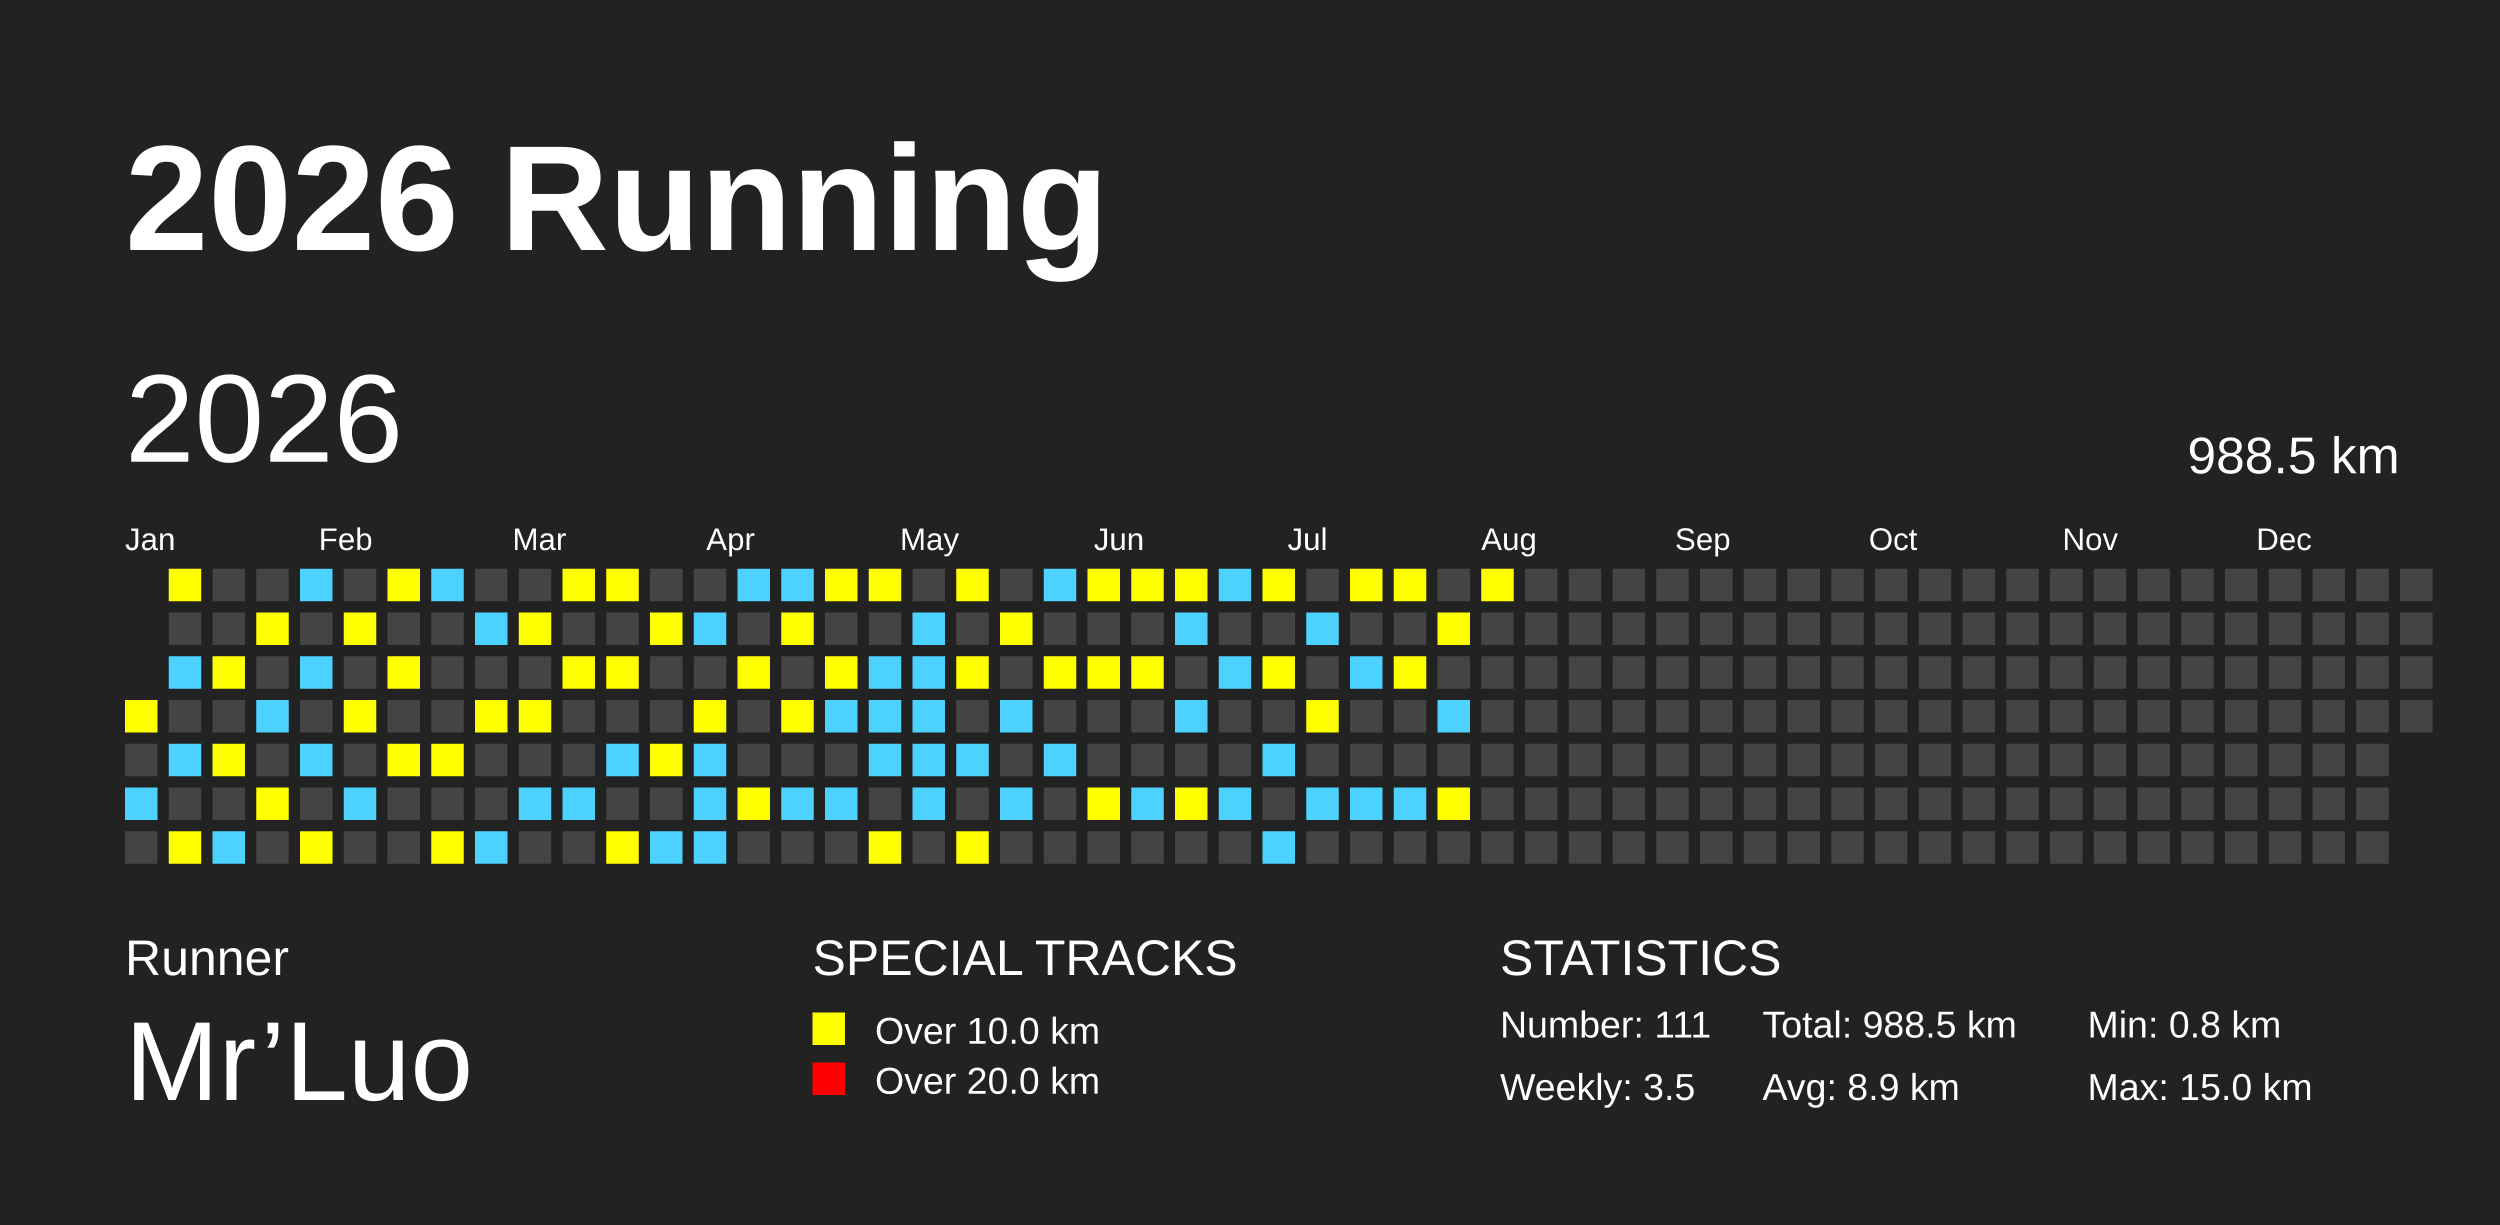
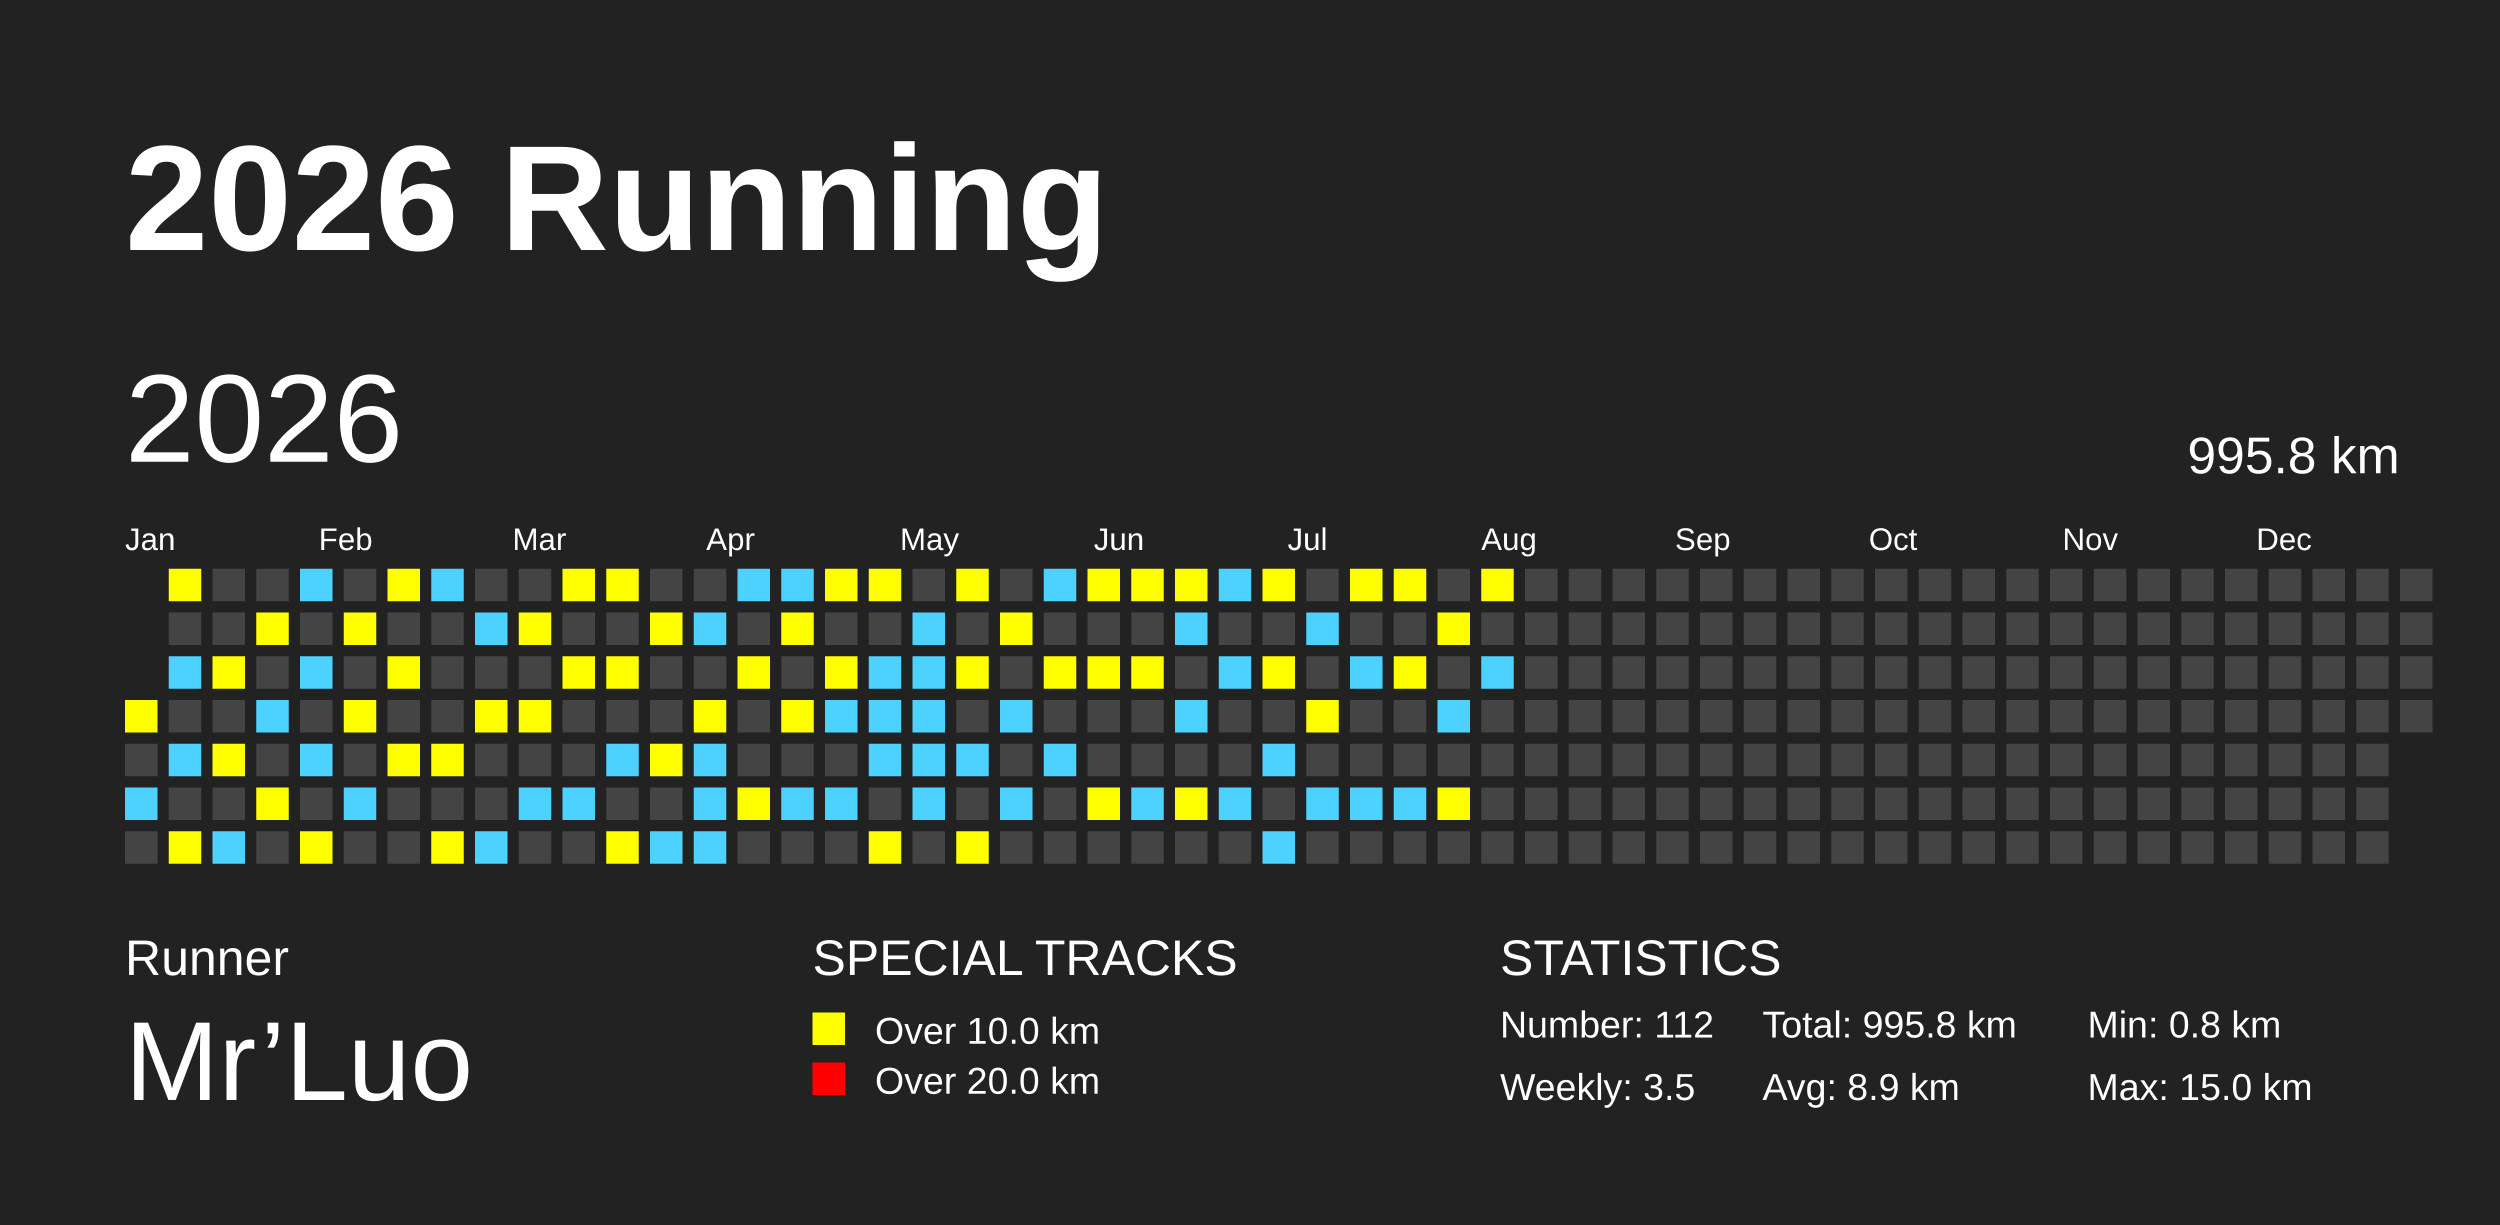
<svg xmlns="http://www.w3.org/2000/svg" baseProfile="full" height="98mm" version="1.1" viewBox="0,0,200,98" width="200mm">
  <defs />
  <rect fill="#222222" height="98" width="200" x="0" y="0" />
  <text fill="#FFFFFF" style="font-size:12px; font-family:Arial; font-weight:bold;" x="10" y="20">2026 Running</text>
  <text fill="#FFFFFF" style="font-size:4px; font-family:Arial" x="10" y="78">Runner</text>
  <text fill="#FFFFFF" style="font-size:9px; font-family:Arial" x="10" y="88">Mr’Luo</text>
  <text fill="#FFFFFF" style="font-size:4px; font-family:Arial" x="65" y="78">SPECIAL TRACKS</text>
  <rect fill="yellow" height="2.6" width="2.6" x="65" y="81" />
  <text fill="#FFFFFF" style="font-size:3px; font-family:Arial" x="70" y="83.5">Over 10.0 km</text>
  <rect fill="red" height="2.6" width="2.6" x="65" y="85" />
  <text fill="#FFFFFF" style="font-size:3px; font-family:Arial" x="70" y="87.5">Over 20.0 km</text>
  <text fill="#FFFFFF" style="font-size:4px; font-family:Arial" x="120" y="78">STATISTICS</text>
-   <text fill="#FFFFFF" style="font-size:3px; font-family:Arial" x="120" y="83">Number: 111</text>
+   <text fill="#FFFFFF" style="font-size:3px; font-family:Arial" x="120" y="83">Number: 112</text>
  <text fill="#FFFFFF" style="font-size:3px; font-family:Arial" x="120" y="88">Weekly: 3.5</text>
-   <text fill="#FFFFFF" style="font-size:3px; font-family:Arial" x="141" y="83">Total: 988.5 km</text>
+   <text fill="#FFFFFF" style="font-size:3px; font-family:Arial" x="141" y="83">Total: 995.8 km</text>
  <text fill="#FFFFFF" style="font-size:3px; font-family:Arial" x="141" y="88">Avg: 8.9 km</text>
  <text fill="#FFFFFF" style="font-size:3px; font-family:Arial" x="167" y="83">Min: 0.8 km</text>
  <text fill="#FFFFFF" style="font-size:3px; font-family:Arial" x="167" y="88">Max: 15.0 km</text>
  <text dominant-baseline="hanging" fill="#FFFFFF" style="font-size:10.0px; font-family:Arial;" x="10" y="30">2026</text>
-   <text dominant-baseline="hanging" fill="#FFFFFF" style="font-size:4.125px; font-family:Arial;" x="175" y="35">988.5 km</text>
+   <text dominant-baseline="hanging" fill="#FFFFFF" style="font-size:4.125px; font-family:Arial;" x="175" y="35">995.8 km</text>
  <text fill="#FFFFFF" style="font-size:2.5px; font-family:Arial" x="10.0" y="44">Jan</text>
  <text fill="#FFFFFF" style="font-size:2.5px; font-family:Arial" x="25.5" y="44">Feb</text>
  <text fill="#FFFFFF" style="font-size:2.5px; font-family:Arial" x="41.0" y="44">Mar</text>
  <text fill="#FFFFFF" style="font-size:2.5px; font-family:Arial" x="56.5" y="44">Apr</text>
  <text fill="#FFFFFF" style="font-size:2.5px; font-family:Arial" x="72.0" y="44">May</text>
  <text fill="#FFFFFF" style="font-size:2.5px; font-family:Arial" x="87.5" y="44">Jun</text>
  <text fill="#FFFFFF" style="font-size:2.5px; font-family:Arial" x="103.0" y="44">Jul</text>
  <text fill="#FFFFFF" style="font-size:2.5px; font-family:Arial" x="118.5" y="44">Aug</text>
  <text fill="#FFFFFF" style="font-size:2.5px; font-family:Arial" x="134.0" y="44">Sep</text>
  <text fill="#FFFFFF" style="font-size:2.5px; font-family:Arial" x="149.5" y="44">Oct</text>
  <text fill="#FFFFFF" style="font-size:2.5px; font-family:Arial" x="165.0" y="44">Nov</text>
  <text fill="#FFFFFF" style="font-size:2.5px; font-family:Arial" x="180.5" y="44">Dec</text>
  <rect fill="yellow" height="2.6" width="2.6" x="10.0" y="56.0" />
  <rect fill="#444444" height="2.6" width="2.6" x="10.0" y="59.5" />
  <rect fill="#4DD2FF" height="2.6" width="2.6" x="10.0" y="63.0" />
  <rect fill="#444444" height="2.6" width="2.6" x="10.0" y="66.5" />
  <rect fill="yellow" height="2.6" width="2.6" x="13.5" y="45.5" />
  <rect fill="#444444" height="2.6" width="2.6" x="13.5" y="49.0" />
  <rect fill="#4DD2FF" height="2.6" width="2.6" x="13.5" y="52.5" />
  <rect fill="#444444" height="2.6" width="2.6" x="13.5" y="56.0" />
  <rect fill="#4DD2FF" height="2.6" width="2.6" x="13.5" y="59.5" />
  <rect fill="#444444" height="2.6" width="2.6" x="13.5" y="63.0" />
  <rect fill="yellow" height="2.6" width="2.6" x="13.5" y="66.5" />
  <rect fill="#444444" height="2.6" width="2.6" x="17.0" y="45.5" />
  <rect fill="#444444" height="2.6" width="2.6" x="17.0" y="49.0" />
  <rect fill="yellow" height="2.6" width="2.6" x="17.0" y="52.5" />
  <rect fill="#444444" height="2.6" width="2.6" x="17.0" y="56.0" />
  <rect fill="yellow" height="2.6" width="2.6" x="17.0" y="59.5" />
  <rect fill="#444444" height="2.6" width="2.6" x="17.0" y="63.0" />
  <rect fill="#4DD2FF" height="2.6" width="2.6" x="17.0" y="66.5" />
  <rect fill="#444444" height="2.6" width="2.6" x="20.5" y="45.5" />
  <rect fill="yellow" height="2.6" width="2.6" x="20.5" y="49.0" />
  <rect fill="#444444" height="2.6" width="2.6" x="20.5" y="52.5" />
  <rect fill="#4DD2FF" height="2.6" width="2.6" x="20.5" y="56.0" />
  <rect fill="#444444" height="2.6" width="2.6" x="20.5" y="59.5" />
  <rect fill="yellow" height="2.6" width="2.6" x="20.5" y="63.0" />
  <rect fill="#444444" height="2.6" width="2.6" x="20.5" y="66.5" />
  <rect fill="#4DD2FF" height="2.6" width="2.6" x="24.0" y="45.5" />
  <rect fill="#444444" height="2.6" width="2.6" x="24.0" y="49.0" />
  <rect fill="#4DD2FF" height="2.6" width="2.6" x="24.0" y="52.5" />
  <rect fill="#444444" height="2.6" width="2.6" x="24.0" y="56.0" />
  <rect fill="#4DD2FF" height="2.6" width="2.6" x="24.0" y="59.5" />
  <rect fill="#444444" height="2.6" width="2.6" x="24.0" y="63.0" />
  <rect fill="yellow" height="2.6" width="2.6" x="24.0" y="66.5" />
  <rect fill="#444444" height="2.6" width="2.6" x="27.5" y="45.5" />
  <rect fill="yellow" height="2.6" width="2.6" x="27.5" y="49.0" />
  <rect fill="#444444" height="2.6" width="2.6" x="27.5" y="52.5" />
  <rect fill="yellow" height="2.6" width="2.6" x="27.5" y="56.0" />
  <rect fill="#444444" height="2.6" width="2.6" x="27.5" y="59.5" />
  <rect fill="#4DD2FF" height="2.6" width="2.6" x="27.5" y="63.0" />
  <rect fill="#444444" height="2.6" width="2.6" x="27.5" y="66.5" />
  <rect fill="yellow" height="2.6" width="2.6" x="31.0" y="45.5" />
  <rect fill="#444444" height="2.6" width="2.6" x="31.0" y="49.0" />
  <rect fill="yellow" height="2.6" width="2.6" x="31.0" y="52.5" />
  <rect fill="#444444" height="2.6" width="2.6" x="31.0" y="56.0" />
  <rect fill="yellow" height="2.6" width="2.6" x="31.0" y="59.5" />
  <rect fill="#444444" height="2.6" width="2.6" x="31.0" y="63.0" />
  <rect fill="#444444" height="2.6" width="2.6" x="31.0" y="66.5" />
  <rect fill="#4DD2FF" height="2.6" width="2.6" x="34.5" y="45.5" />
  <rect fill="#444444" height="2.6" width="2.6" x="34.5" y="49.0" />
  <rect fill="#444444" height="2.6" width="2.6" x="34.5" y="52.5" />
  <rect fill="#444444" height="2.6" width="2.6" x="34.5" y="56.0" />
  <rect fill="yellow" height="2.6" width="2.6" x="34.5" y="59.5" />
  <rect fill="#444444" height="2.6" width="2.6" x="34.5" y="63.0" />
  <rect fill="yellow" height="2.6" width="2.6" x="34.5" y="66.5" />
  <rect fill="#444444" height="2.6" width="2.6" x="38.0" y="45.5" />
  <rect fill="#4DD2FF" height="2.6" width="2.6" x="38.0" y="49.0" />
  <rect fill="#444444" height="2.6" width="2.6" x="38.0" y="52.5" />
  <rect fill="yellow" height="2.6" width="2.6" x="38.0" y="56.0" />
  <rect fill="#444444" height="2.6" width="2.6" x="38.0" y="59.5" />
  <rect fill="#444444" height="2.6" width="2.6" x="38.0" y="63.0" />
  <rect fill="#4DD2FF" height="2.6" width="2.6" x="38.0" y="66.5" />
  <rect fill="#444444" height="2.6" width="2.6" x="41.5" y="45.5" />
  <rect fill="yellow" height="2.6" width="2.6" x="41.5" y="49.0" />
  <rect fill="#444444" height="2.6" width="2.6" x="41.5" y="52.5" />
  <rect fill="yellow" height="2.6" width="2.6" x="41.5" y="56.0" />
  <rect fill="#444444" height="2.6" width="2.6" x="41.5" y="59.5" />
  <rect fill="#4DD2FF" height="2.6" width="2.6" x="41.5" y="63.0" />
  <rect fill="#444444" height="2.6" width="2.6" x="41.5" y="66.5" />
  <rect fill="yellow" height="2.6" width="2.6" x="45.0" y="45.5" />
  <rect fill="#444444" height="2.6" width="2.6" x="45.0" y="49.0" />
  <rect fill="yellow" height="2.6" width="2.6" x="45.0" y="52.5" />
  <rect fill="#444444" height="2.6" width="2.6" x="45.0" y="56.0" />
  <rect fill="#444444" height="2.6" width="2.6" x="45.0" y="59.5" />
  <rect fill="#4DD2FF" height="2.6" width="2.6" x="45.0" y="63.0" />
  <rect fill="#444444" height="2.6" width="2.6" x="45.0" y="66.5" />
  <rect fill="yellow" height="2.6" width="2.6" x="48.5" y="45.5" />
  <rect fill="#444444" height="2.6" width="2.6" x="48.5" y="49.0" />
  <rect fill="yellow" height="2.6" width="2.6" x="48.5" y="52.5" />
  <rect fill="#444444" height="2.6" width="2.6" x="48.5" y="56.0" />
  <rect fill="#4DD2FF" height="2.6" width="2.6" x="48.5" y="59.5" />
  <rect fill="#444444" height="2.6" width="2.6" x="48.5" y="63.0" />
  <rect fill="yellow" height="2.6" width="2.6" x="48.5" y="66.5" />
  <rect fill="#444444" height="2.6" width="2.6" x="52.0" y="45.5" />
  <rect fill="yellow" height="2.6" width="2.6" x="52.0" y="49.0" />
  <rect fill="#444444" height="2.6" width="2.6" x="52.0" y="52.5" />
  <rect fill="#444444" height="2.6" width="2.6" x="52.0" y="56.0" />
  <rect fill="yellow" height="2.6" width="2.6" x="52.0" y="59.5" />
  <rect fill="#444444" height="2.6" width="2.6" x="52.0" y="63.0" />
  <rect fill="#4DD2FF" height="2.6" width="2.6" x="52.0" y="66.5" />
  <rect fill="#444444" height="2.6" width="2.6" x="55.5" y="45.5" />
  <rect fill="#4DD2FF" height="2.6" width="2.6" x="55.5" y="49.0" />
  <rect fill="#444444" height="2.6" width="2.6" x="55.5" y="52.5" />
  <rect fill="yellow" height="2.6" width="2.6" x="55.5" y="56.0" />
  <rect fill="#4DD2FF" height="2.6" width="2.6" x="55.5" y="59.5" />
  <rect fill="#4DD2FF" height="2.6" width="2.6" x="55.5" y="63.0" />
  <rect fill="#4DD2FF" height="2.6" width="2.6" x="55.5" y="66.5" />
  <rect fill="#4DD2FF" height="2.6" width="2.6" x="59.0" y="45.5" />
  <rect fill="#444444" height="2.6" width="2.6" x="59.0" y="49.0" />
  <rect fill="yellow" height="2.6" width="2.6" x="59.0" y="52.5" />
  <rect fill="#444444" height="2.6" width="2.6" x="59.0" y="56.0" />
  <rect fill="#444444" height="2.6" width="2.6" x="59.0" y="59.5" />
  <rect fill="yellow" height="2.6" width="2.6" x="59.0" y="63.0" />
  <rect fill="#444444" height="2.6" width="2.6" x="59.0" y="66.5" />
  <rect fill="#4DD2FF" height="2.6" width="2.6" x="62.5" y="45.5" />
  <rect fill="yellow" height="2.6" width="2.6" x="62.5" y="49.0" />
  <rect fill="#444444" height="2.6" width="2.6" x="62.5" y="52.5" />
  <rect fill="yellow" height="2.6" width="2.6" x="62.5" y="56.0" />
  <rect fill="#444444" height="2.6" width="2.6" x="62.5" y="59.5" />
  <rect fill="#4DD2FF" height="2.6" width="2.6" x="62.5" y="63.0" />
  <rect fill="#444444" height="2.6" width="2.6" x="62.5" y="66.5" />
  <rect fill="yellow" height="2.6" width="2.6" x="66.0" y="45.5" />
  <rect fill="#444444" height="2.6" width="2.6" x="66.0" y="49.0" />
  <rect fill="yellow" height="2.6" width="2.6" x="66.0" y="52.5" />
  <rect fill="#4DD2FF" height="2.6" width="2.6" x="66.0" y="56.0" />
  <rect fill="#444444" height="2.6" width="2.6" x="66.0" y="59.5" />
  <rect fill="#4DD2FF" height="2.6" width="2.6" x="66.0" y="63.0" />
  <rect fill="#444444" height="2.6" width="2.6" x="66.0" y="66.5" />
  <rect fill="yellow" height="2.6" width="2.6" x="69.5" y="45.5" />
  <rect fill="#444444" height="2.6" width="2.6" x="69.5" y="49.0" />
  <rect fill="#4DD2FF" height="2.6" width="2.6" x="69.5" y="52.5" />
  <rect fill="#4DD2FF" height="2.6" width="2.6" x="69.5" y="56.0" />
  <rect fill="#4DD2FF" height="2.6" width="2.6" x="69.5" y="59.5" />
  <rect fill="#444444" height="2.6" width="2.6" x="69.5" y="63.0" />
  <rect fill="yellow" height="2.6" width="2.6" x="69.5" y="66.5" />
  <rect fill="#444444" height="2.6" width="2.6" x="73.0" y="45.5" />
  <rect fill="#4DD2FF" height="2.6" width="2.6" x="73.0" y="49.0" />
  <rect fill="#4DD2FF" height="2.6" width="2.6" x="73.0" y="52.5" />
  <rect fill="#4DD2FF" height="2.6" width="2.6" x="73.0" y="56.0" />
  <rect fill="#4DD2FF" height="2.6" width="2.6" x="73.0" y="59.5" />
  <rect fill="#4DD2FF" height="2.6" width="2.6" x="73.0" y="63.0" />
  <rect fill="#444444" height="2.6" width="2.6" x="73.0" y="66.5" />
  <rect fill="yellow" height="2.6" width="2.6" x="76.5" y="45.5" />
  <rect fill="#444444" height="2.6" width="2.6" x="76.5" y="49.0" />
  <rect fill="yellow" height="2.6" width="2.6" x="76.5" y="52.5" />
  <rect fill="#444444" height="2.6" width="2.6" x="76.5" y="56.0" />
  <rect fill="#4DD2FF" height="2.6" width="2.6" x="76.5" y="59.5" />
  <rect fill="#444444" height="2.6" width="2.6" x="76.5" y="63.0" />
  <rect fill="yellow" height="2.6" width="2.6" x="76.5" y="66.5" />
  <rect fill="#444444" height="2.6" width="2.6" x="80.0" y="45.5" />
  <rect fill="yellow" height="2.6" width="2.6" x="80.0" y="49.0" />
  <rect fill="#444444" height="2.6" width="2.6" x="80.0" y="52.5" />
  <rect fill="#4DD2FF" height="2.6" width="2.6" x="80.0" y="56.0" />
  <rect fill="#444444" height="2.6" width="2.6" x="80.0" y="59.5" />
  <rect fill="#4DD2FF" height="2.6" width="2.6" x="80.0" y="63.0" />
  <rect fill="#444444" height="2.6" width="2.6" x="80.0" y="66.5" />
  <rect fill="#4DD2FF" height="2.6" width="2.6" x="83.5" y="45.5" />
  <rect fill="#444444" height="2.6" width="2.6" x="83.5" y="49.0" />
  <rect fill="yellow" height="2.6" width="2.6" x="83.5" y="52.5" />
  <rect fill="#444444" height="2.6" width="2.6" x="83.5" y="56.0" />
  <rect fill="#4DD2FF" height="2.6" width="2.6" x="83.5" y="59.5" />
  <rect fill="#444444" height="2.6" width="2.6" x="83.5" y="63.0" />
  <rect fill="#444444" height="2.6" width="2.6" x="83.5" y="66.5" />
  <rect fill="yellow" height="2.6" width="2.6" x="87.0" y="45.5" />
  <rect fill="#444444" height="2.6" width="2.6" x="87.0" y="49.0" />
  <rect fill="yellow" height="2.6" width="2.6" x="87.0" y="52.5" />
  <rect fill="#444444" height="2.6" width="2.6" x="87.0" y="56.0" />
  <rect fill="#444444" height="2.6" width="2.6" x="87.0" y="59.5" />
  <rect fill="yellow" height="2.6" width="2.6" x="87.0" y="63.0" />
  <rect fill="#444444" height="2.6" width="2.6" x="87.0" y="66.5" />
  <rect fill="yellow" height="2.6" width="2.6" x="90.5" y="45.5" />
  <rect fill="#444444" height="2.6" width="2.6" x="90.5" y="49.0" />
  <rect fill="yellow" height="2.6" width="2.6" x="90.5" y="52.5" />
  <rect fill="#444444" height="2.6" width="2.6" x="90.5" y="56.0" />
  <rect fill="#444444" height="2.6" width="2.6" x="90.5" y="59.5" />
  <rect fill="#4DD2FF" height="2.6" width="2.6" x="90.5" y="63.0" />
  <rect fill="#444444" height="2.6" width="2.6" x="90.5" y="66.5" />
  <rect fill="yellow" height="2.6" width="2.6" x="94.0" y="45.5" />
  <rect fill="#4DD2FF" height="2.6" width="2.6" x="94.0" y="49.0" />
  <rect fill="#444444" height="2.6" width="2.6" x="94.0" y="52.5" />
  <rect fill="#4DD2FF" height="2.6" width="2.6" x="94.0" y="56.0" />
  <rect fill="#444444" height="2.6" width="2.6" x="94.0" y="59.5" />
  <rect fill="yellow" height="2.6" width="2.6" x="94.0" y="63.0" />
  <rect fill="#444444" height="2.6" width="2.6" x="94.0" y="66.5" />
  <rect fill="#4DD2FF" height="2.6" width="2.6" x="97.5" y="45.5" />
  <rect fill="#444444" height="2.6" width="2.6" x="97.5" y="49.0" />
  <rect fill="#4DD2FF" height="2.6" width="2.6" x="97.5" y="52.5" />
  <rect fill="#444444" height="2.6" width="2.6" x="97.5" y="56.0" />
  <rect fill="#444444" height="2.6" width="2.6" x="97.5" y="59.5" />
  <rect fill="#4DD2FF" height="2.6" width="2.6" x="97.5" y="63.0" />
  <rect fill="#444444" height="2.6" width="2.6" x="97.5" y="66.5" />
  <rect fill="yellow" height="2.6" width="2.6" x="101.0" y="45.5" />
  <rect fill="#444444" height="2.6" width="2.6" x="101.0" y="49.0" />
  <rect fill="yellow" height="2.6" width="2.6" x="101.0" y="52.5" />
  <rect fill="#444444" height="2.6" width="2.6" x="101.0" y="56.0" />
  <rect fill="#4DD2FF" height="2.6" width="2.6" x="101.0" y="59.5" />
  <rect fill="#444444" height="2.6" width="2.6" x="101.0" y="63.0" />
  <rect fill="#4DD2FF" height="2.6" width="2.6" x="101.0" y="66.5" />
  <rect fill="#444444" height="2.6" width="2.6" x="104.5" y="45.5" />
  <rect fill="#4DD2FF" height="2.6" width="2.6" x="104.5" y="49.0" />
  <rect fill="#444444" height="2.6" width="2.6" x="104.5" y="52.5" />
  <rect fill="yellow" height="2.6" width="2.6" x="104.5" y="56.0" />
  <rect fill="#444444" height="2.6" width="2.6" x="104.5" y="59.5" />
  <rect fill="#4DD2FF" height="2.6" width="2.6" x="104.5" y="63.0" />
  <rect fill="#444444" height="2.6" width="2.6" x="104.5" y="66.5" />
  <rect fill="yellow" height="2.6" width="2.6" x="108.0" y="45.5" />
  <rect fill="#444444" height="2.6" width="2.6" x="108.0" y="49.0" />
  <rect fill="#4DD2FF" height="2.6" width="2.6" x="108.0" y="52.5" />
  <rect fill="#444444" height="2.6" width="2.6" x="108.0" y="56.0" />
  <rect fill="#444444" height="2.6" width="2.6" x="108.0" y="59.5" />
  <rect fill="#4DD2FF" height="2.6" width="2.6" x="108.0" y="63.0" />
  <rect fill="#444444" height="2.6" width="2.6" x="108.0" y="66.5" />
  <rect fill="yellow" height="2.6" width="2.6" x="111.5" y="45.5" />
  <rect fill="#444444" height="2.6" width="2.6" x="111.5" y="49.0" />
  <rect fill="yellow" height="2.6" width="2.6" x="111.5" y="52.5" />
  <rect fill="#444444" height="2.6" width="2.6" x="111.5" y="56.0" />
  <rect fill="#444444" height="2.6" width="2.6" x="111.5" y="59.5" />
  <rect fill="#4DD2FF" height="2.6" width="2.6" x="111.5" y="63.0" />
  <rect fill="#444444" height="2.6" width="2.6" x="111.5" y="66.5" />
  <rect fill="#444444" height="2.6" width="2.6" x="115.0" y="45.5" />
  <rect fill="yellow" height="2.6" width="2.6" x="115.0" y="49.0" />
  <rect fill="#444444" height="2.6" width="2.6" x="115.0" y="52.5" />
  <rect fill="#4DD2FF" height="2.6" width="2.6" x="115.0" y="56.0" />
  <rect fill="#444444" height="2.6" width="2.6" x="115.0" y="59.5" />
  <rect fill="yellow" height="2.6" width="2.6" x="115.0" y="63.0" />
  <rect fill="#444444" height="2.6" width="2.6" x="115.0" y="66.5" />
  <rect fill="yellow" height="2.6" width="2.6" x="118.5" y="45.5" />
  <rect fill="#444444" height="2.6" width="2.6" x="118.5" y="49.0" />
-   <rect fill="#444444" height="2.6" width="2.6" x="118.5" y="52.5" />
+   <rect fill="#4DD2FF" height="2.6" width="2.6" x="118.5" y="52.5" />
  <rect fill="#444444" height="2.6" width="2.6" x="118.5" y="56.0" />
  <rect fill="#444444" height="2.6" width="2.6" x="118.5" y="59.5" />
  <rect fill="#444444" height="2.6" width="2.6" x="118.5" y="63.0" />
  <rect fill="#444444" height="2.6" width="2.6" x="118.5" y="66.5" />
  <rect fill="#444444" height="2.6" width="2.6" x="122.0" y="45.5" />
  <rect fill="#444444" height="2.6" width="2.6" x="122.0" y="49.0" />
  <rect fill="#444444" height="2.6" width="2.6" x="122.0" y="52.5" />
  <rect fill="#444444" height="2.6" width="2.6" x="122.0" y="56.0" />
  <rect fill="#444444" height="2.6" width="2.6" x="122.0" y="59.5" />
  <rect fill="#444444" height="2.6" width="2.6" x="122.0" y="63.0" />
  <rect fill="#444444" height="2.6" width="2.6" x="122.0" y="66.5" />
  <rect fill="#444444" height="2.6" width="2.6" x="125.5" y="45.5" />
  <rect fill="#444444" height="2.6" width="2.6" x="125.5" y="49.0" />
  <rect fill="#444444" height="2.6" width="2.6" x="125.5" y="52.5" />
  <rect fill="#444444" height="2.6" width="2.6" x="125.5" y="56.0" />
  <rect fill="#444444" height="2.6" width="2.6" x="125.5" y="59.5" />
  <rect fill="#444444" height="2.6" width="2.6" x="125.5" y="63.0" />
  <rect fill="#444444" height="2.6" width="2.6" x="125.5" y="66.5" />
  <rect fill="#444444" height="2.6" width="2.6" x="129.0" y="45.5" />
  <rect fill="#444444" height="2.6" width="2.6" x="129.0" y="49.0" />
  <rect fill="#444444" height="2.6" width="2.6" x="129.0" y="52.5" />
  <rect fill="#444444" height="2.6" width="2.6" x="129.0" y="56.0" />
  <rect fill="#444444" height="2.6" width="2.6" x="129.0" y="59.5" />
  <rect fill="#444444" height="2.6" width="2.6" x="129.0" y="63.0" />
  <rect fill="#444444" height="2.6" width="2.6" x="129.0" y="66.5" />
  <rect fill="#444444" height="2.6" width="2.6" x="132.5" y="45.5" />
  <rect fill="#444444" height="2.6" width="2.6" x="132.5" y="49.0" />
  <rect fill="#444444" height="2.6" width="2.6" x="132.5" y="52.5" />
  <rect fill="#444444" height="2.6" width="2.6" x="132.5" y="56.0" />
  <rect fill="#444444" height="2.6" width="2.6" x="132.5" y="59.5" />
  <rect fill="#444444" height="2.6" width="2.6" x="132.5" y="63.0" />
  <rect fill="#444444" height="2.6" width="2.6" x="132.5" y="66.5" />
  <rect fill="#444444" height="2.6" width="2.6" x="136.0" y="45.5" />
  <rect fill="#444444" height="2.6" width="2.6" x="136.0" y="49.0" />
  <rect fill="#444444" height="2.6" width="2.6" x="136.0" y="52.5" />
  <rect fill="#444444" height="2.6" width="2.6" x="136.0" y="56.0" />
  <rect fill="#444444" height="2.6" width="2.6" x="136.0" y="59.5" />
  <rect fill="#444444" height="2.6" width="2.6" x="136.0" y="63.0" />
  <rect fill="#444444" height="2.6" width="2.6" x="136.0" y="66.5" />
  <rect fill="#444444" height="2.6" width="2.6" x="139.5" y="45.5" />
  <rect fill="#444444" height="2.6" width="2.6" x="139.5" y="49.0" />
  <rect fill="#444444" height="2.6" width="2.6" x="139.5" y="52.5" />
  <rect fill="#444444" height="2.6" width="2.6" x="139.5" y="56.0" />
  <rect fill="#444444" height="2.6" width="2.6" x="139.5" y="59.5" />
  <rect fill="#444444" height="2.6" width="2.6" x="139.5" y="63.0" />
  <rect fill="#444444" height="2.6" width="2.6" x="139.5" y="66.5" />
  <rect fill="#444444" height="2.6" width="2.6" x="143.0" y="45.5" />
  <rect fill="#444444" height="2.6" width="2.6" x="143.0" y="49.0" />
  <rect fill="#444444" height="2.6" width="2.6" x="143.0" y="52.5" />
  <rect fill="#444444" height="2.6" width="2.6" x="143.0" y="56.0" />
  <rect fill="#444444" height="2.6" width="2.6" x="143.0" y="59.5" />
  <rect fill="#444444" height="2.6" width="2.6" x="143.0" y="63.0" />
  <rect fill="#444444" height="2.6" width="2.6" x="143.0" y="66.5" />
  <rect fill="#444444" height="2.6" width="2.6" x="146.5" y="45.5" />
  <rect fill="#444444" height="2.6" width="2.6" x="146.5" y="49.0" />
  <rect fill="#444444" height="2.6" width="2.6" x="146.5" y="52.5" />
  <rect fill="#444444" height="2.6" width="2.6" x="146.5" y="56.0" />
  <rect fill="#444444" height="2.6" width="2.6" x="146.5" y="59.5" />
  <rect fill="#444444" height="2.6" width="2.6" x="146.5" y="63.0" />
  <rect fill="#444444" height="2.6" width="2.6" x="146.5" y="66.5" />
  <rect fill="#444444" height="2.6" width="2.6" x="150.0" y="45.5" />
  <rect fill="#444444" height="2.6" width="2.6" x="150.0" y="49.0" />
  <rect fill="#444444" height="2.6" width="2.6" x="150.0" y="52.5" />
  <rect fill="#444444" height="2.6" width="2.6" x="150.0" y="56.0" />
  <rect fill="#444444" height="2.6" width="2.6" x="150.0" y="59.5" />
  <rect fill="#444444" height="2.6" width="2.6" x="150.0" y="63.0" />
  <rect fill="#444444" height="2.6" width="2.6" x="150.0" y="66.5" />
  <rect fill="#444444" height="2.6" width="2.6" x="153.5" y="45.5" />
  <rect fill="#444444" height="2.6" width="2.6" x="153.5" y="49.0" />
  <rect fill="#444444" height="2.6" width="2.6" x="153.5" y="52.5" />
  <rect fill="#444444" height="2.6" width="2.6" x="153.5" y="56.0" />
  <rect fill="#444444" height="2.6" width="2.6" x="153.5" y="59.5" />
  <rect fill="#444444" height="2.6" width="2.6" x="153.5" y="63.0" />
  <rect fill="#444444" height="2.6" width="2.6" x="153.5" y="66.5" />
  <rect fill="#444444" height="2.6" width="2.6" x="157.0" y="45.5" />
  <rect fill="#444444" height="2.6" width="2.6" x="157.0" y="49.0" />
  <rect fill="#444444" height="2.6" width="2.6" x="157.0" y="52.5" />
  <rect fill="#444444" height="2.6" width="2.6" x="157.0" y="56.0" />
  <rect fill="#444444" height="2.6" width="2.6" x="157.0" y="59.5" />
  <rect fill="#444444" height="2.6" width="2.6" x="157.0" y="63.0" />
  <rect fill="#444444" height="2.6" width="2.6" x="157.0" y="66.5" />
  <rect fill="#444444" height="2.6" width="2.6" x="160.5" y="45.5" />
  <rect fill="#444444" height="2.6" width="2.6" x="160.5" y="49.0" />
  <rect fill="#444444" height="2.6" width="2.6" x="160.5" y="52.5" />
  <rect fill="#444444" height="2.6" width="2.6" x="160.5" y="56.0" />
  <rect fill="#444444" height="2.6" width="2.6" x="160.5" y="59.5" />
  <rect fill="#444444" height="2.6" width="2.6" x="160.5" y="63.0" />
  <rect fill="#444444" height="2.6" width="2.6" x="160.5" y="66.5" />
  <rect fill="#444444" height="2.6" width="2.6" x="164.0" y="45.5" />
  <rect fill="#444444" height="2.6" width="2.6" x="164.0" y="49.0" />
  <rect fill="#444444" height="2.6" width="2.6" x="164.0" y="52.5" />
  <rect fill="#444444" height="2.6" width="2.6" x="164.0" y="56.0" />
  <rect fill="#444444" height="2.6" width="2.6" x="164.0" y="59.5" />
  <rect fill="#444444" height="2.6" width="2.6" x="164.0" y="63.0" />
  <rect fill="#444444" height="2.6" width="2.6" x="164.0" y="66.5" />
  <rect fill="#444444" height="2.6" width="2.6" x="167.5" y="45.5" />
  <rect fill="#444444" height="2.6" width="2.6" x="167.5" y="49.0" />
  <rect fill="#444444" height="2.6" width="2.6" x="167.5" y="52.5" />
  <rect fill="#444444" height="2.6" width="2.6" x="167.5" y="56.0" />
  <rect fill="#444444" height="2.6" width="2.6" x="167.5" y="59.5" />
  <rect fill="#444444" height="2.6" width="2.6" x="167.5" y="63.0" />
  <rect fill="#444444" height="2.6" width="2.6" x="167.5" y="66.5" />
  <rect fill="#444444" height="2.6" width="2.6" x="171.0" y="45.5" />
  <rect fill="#444444" height="2.6" width="2.6" x="171.0" y="49.0" />
  <rect fill="#444444" height="2.6" width="2.6" x="171.0" y="52.5" />
  <rect fill="#444444" height="2.6" width="2.6" x="171.0" y="56.0" />
  <rect fill="#444444" height="2.6" width="2.6" x="171.0" y="59.5" />
  <rect fill="#444444" height="2.6" width="2.6" x="171.0" y="63.0" />
  <rect fill="#444444" height="2.6" width="2.6" x="171.0" y="66.5" />
  <rect fill="#444444" height="2.6" width="2.6" x="174.5" y="45.5" />
  <rect fill="#444444" height="2.6" width="2.6" x="174.5" y="49.0" />
  <rect fill="#444444" height="2.6" width="2.6" x="174.5" y="52.5" />
  <rect fill="#444444" height="2.6" width="2.6" x="174.5" y="56.0" />
  <rect fill="#444444" height="2.6" width="2.6" x="174.5" y="59.5" />
  <rect fill="#444444" height="2.6" width="2.6" x="174.5" y="63.0" />
  <rect fill="#444444" height="2.6" width="2.6" x="174.5" y="66.5" />
  <rect fill="#444444" height="2.6" width="2.6" x="178.0" y="45.5" />
  <rect fill="#444444" height="2.6" width="2.6" x="178.0" y="49.0" />
  <rect fill="#444444" height="2.6" width="2.6" x="178.0" y="52.5" />
  <rect fill="#444444" height="2.6" width="2.6" x="178.0" y="56.0" />
  <rect fill="#444444" height="2.6" width="2.6" x="178.0" y="59.5" />
  <rect fill="#444444" height="2.6" width="2.6" x="178.0" y="63.0" />
  <rect fill="#444444" height="2.6" width="2.6" x="178.0" y="66.5" />
  <rect fill="#444444" height="2.6" width="2.6" x="181.5" y="45.5" />
  <rect fill="#444444" height="2.6" width="2.6" x="181.5" y="49.0" />
  <rect fill="#444444" height="2.6" width="2.6" x="181.5" y="52.5" />
  <rect fill="#444444" height="2.6" width="2.6" x="181.5" y="56.0" />
  <rect fill="#444444" height="2.6" width="2.6" x="181.5" y="59.5" />
  <rect fill="#444444" height="2.6" width="2.6" x="181.5" y="63.0" />
  <rect fill="#444444" height="2.6" width="2.6" x="181.5" y="66.5" />
  <rect fill="#444444" height="2.6" width="2.6" x="185.0" y="45.5" />
  <rect fill="#444444" height="2.6" width="2.6" x="185.0" y="49.0" />
  <rect fill="#444444" height="2.6" width="2.6" x="185.0" y="52.5" />
  <rect fill="#444444" height="2.6" width="2.6" x="185.0" y="56.0" />
  <rect fill="#444444" height="2.6" width="2.6" x="185.0" y="59.5" />
  <rect fill="#444444" height="2.6" width="2.6" x="185.0" y="63.0" />
  <rect fill="#444444" height="2.6" width="2.6" x="185.0" y="66.5" />
  <rect fill="#444444" height="2.6" width="2.6" x="188.5" y="45.5" />
  <rect fill="#444444" height="2.6" width="2.6" x="188.5" y="49.0" />
  <rect fill="#444444" height="2.6" width="2.6" x="188.5" y="52.5" />
  <rect fill="#444444" height="2.6" width="2.6" x="188.5" y="56.0" />
  <rect fill="#444444" height="2.6" width="2.6" x="188.5" y="59.5" />
  <rect fill="#444444" height="2.6" width="2.6" x="188.5" y="63.0" />
  <rect fill="#444444" height="2.6" width="2.6" x="188.5" y="66.5" />
  <rect fill="#444444" height="2.6" width="2.6" x="192.0" y="45.5" />
  <rect fill="#444444" height="2.6" width="2.6" x="192.0" y="49.0" />
  <rect fill="#444444" height="2.6" width="2.6" x="192.0" y="52.5" />
  <rect fill="#444444" height="2.6" width="2.6" x="192.0" y="56.0" />
</svg>
